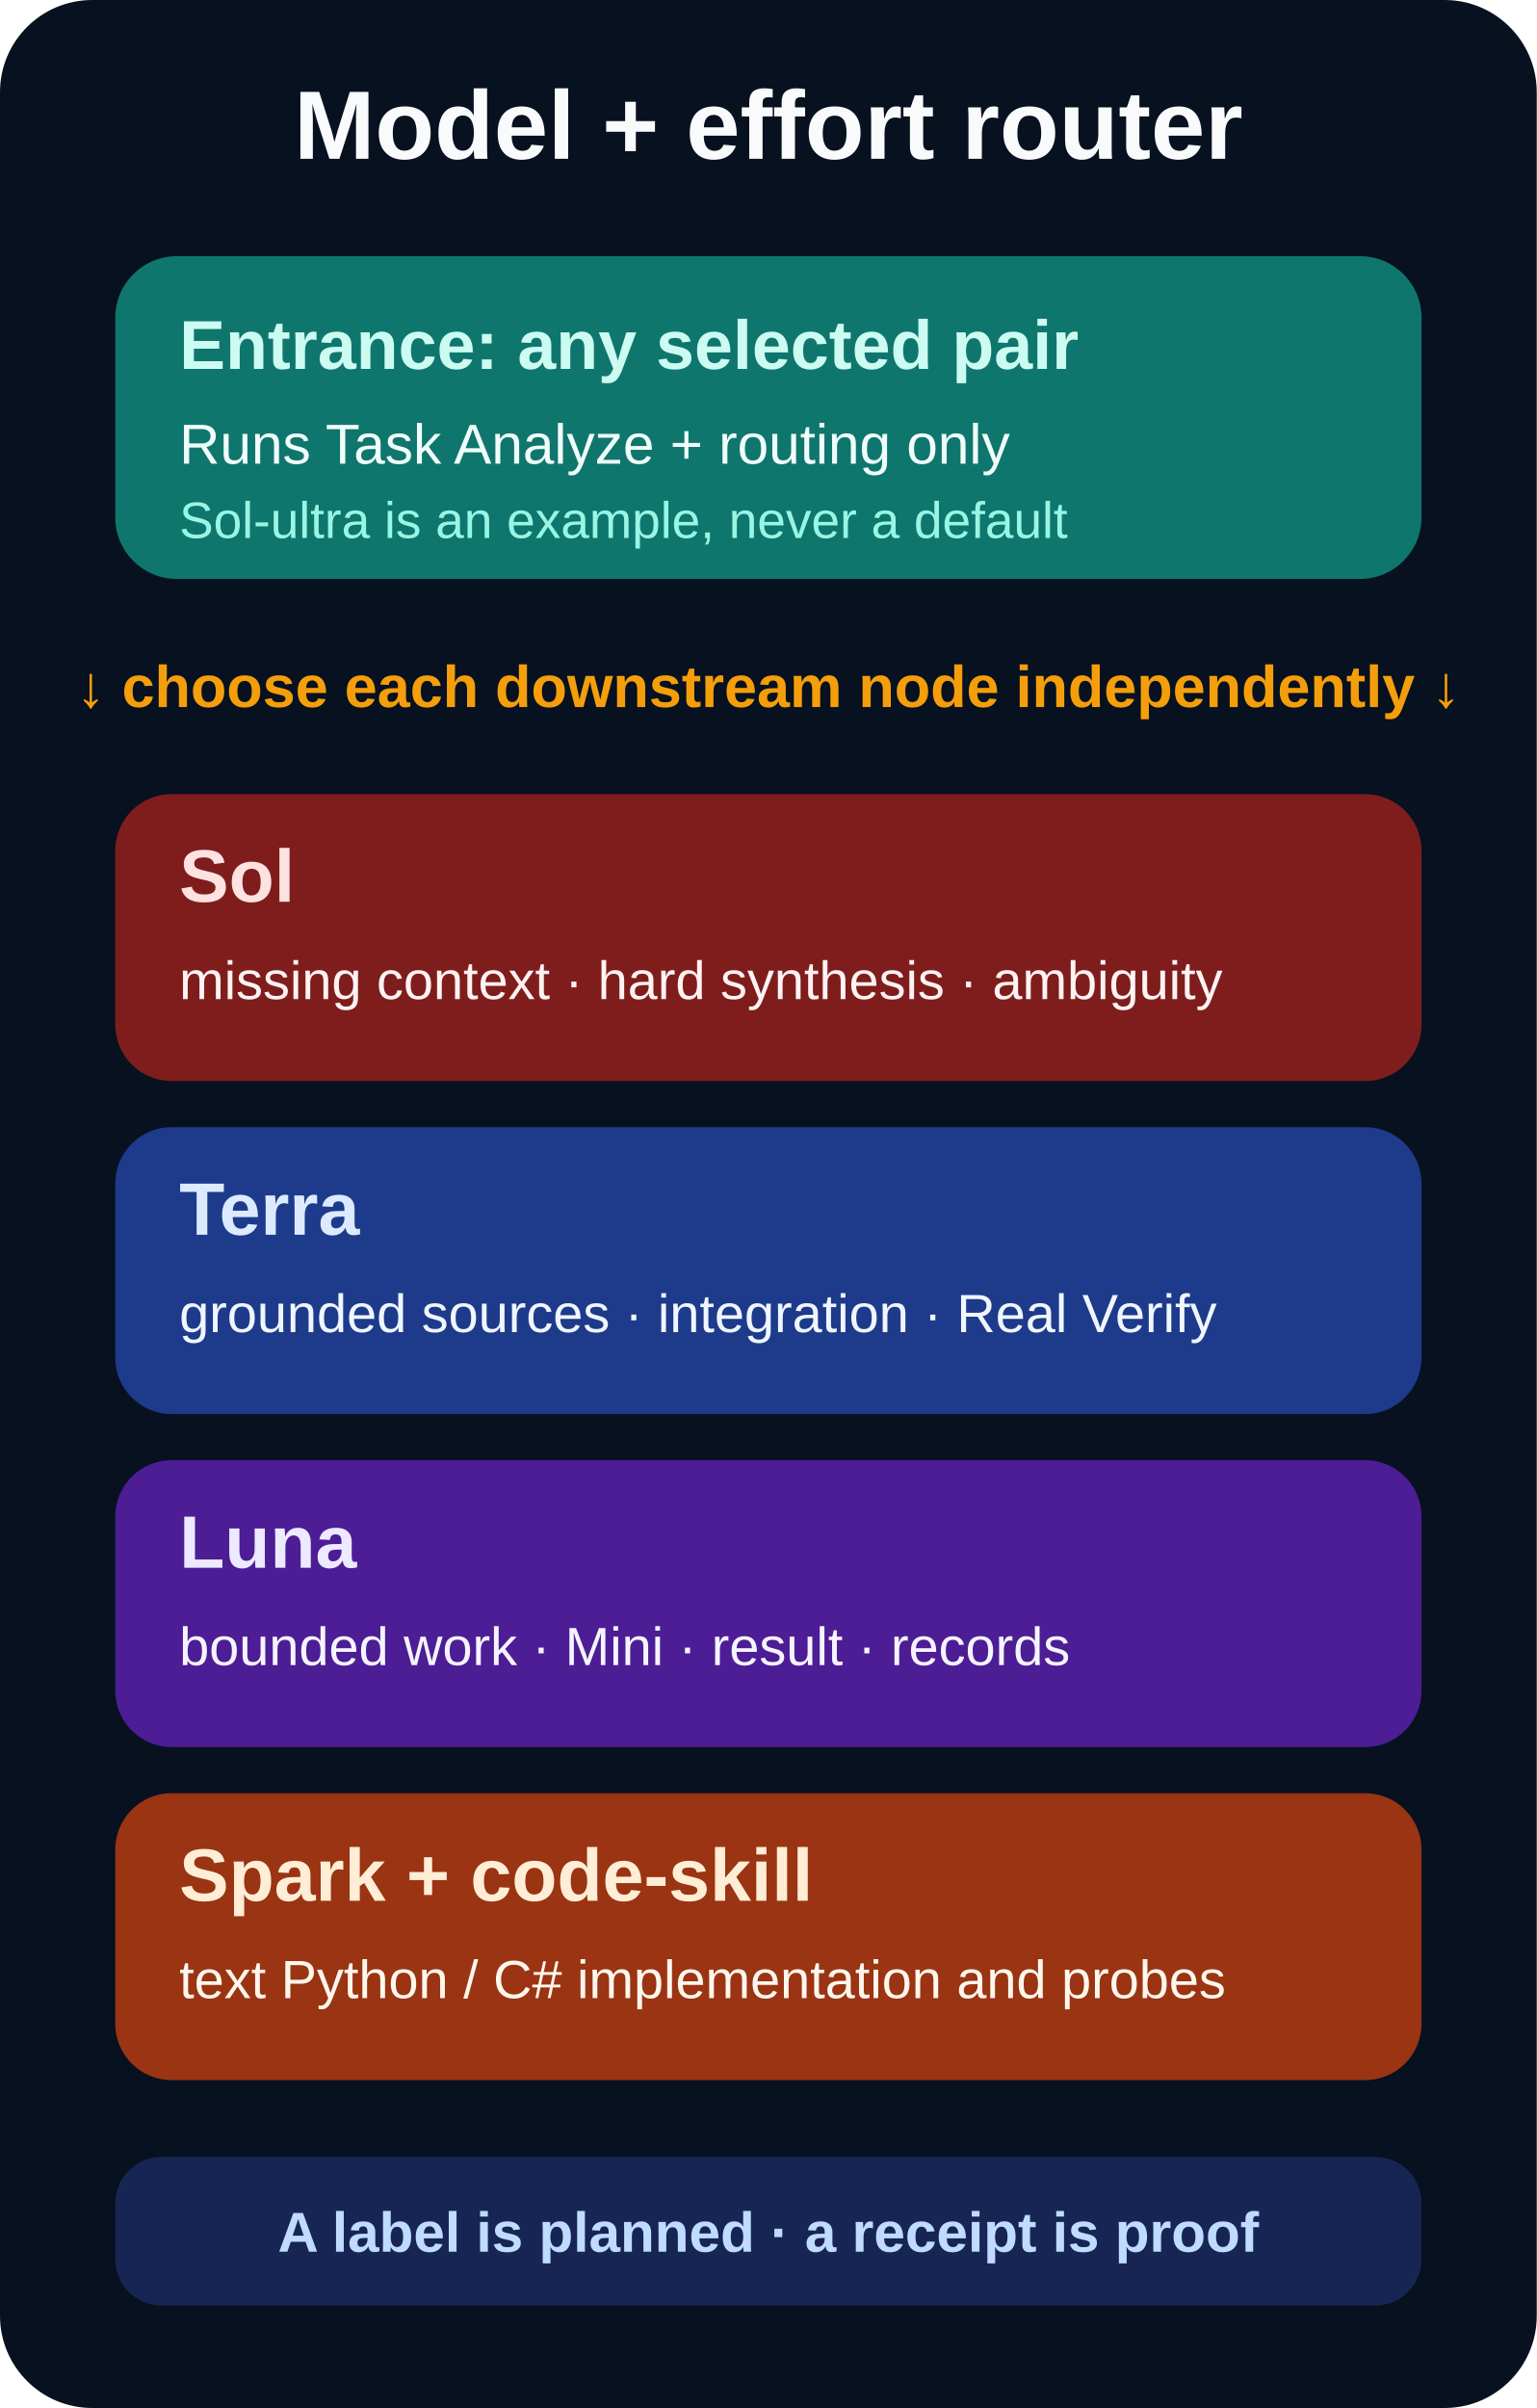
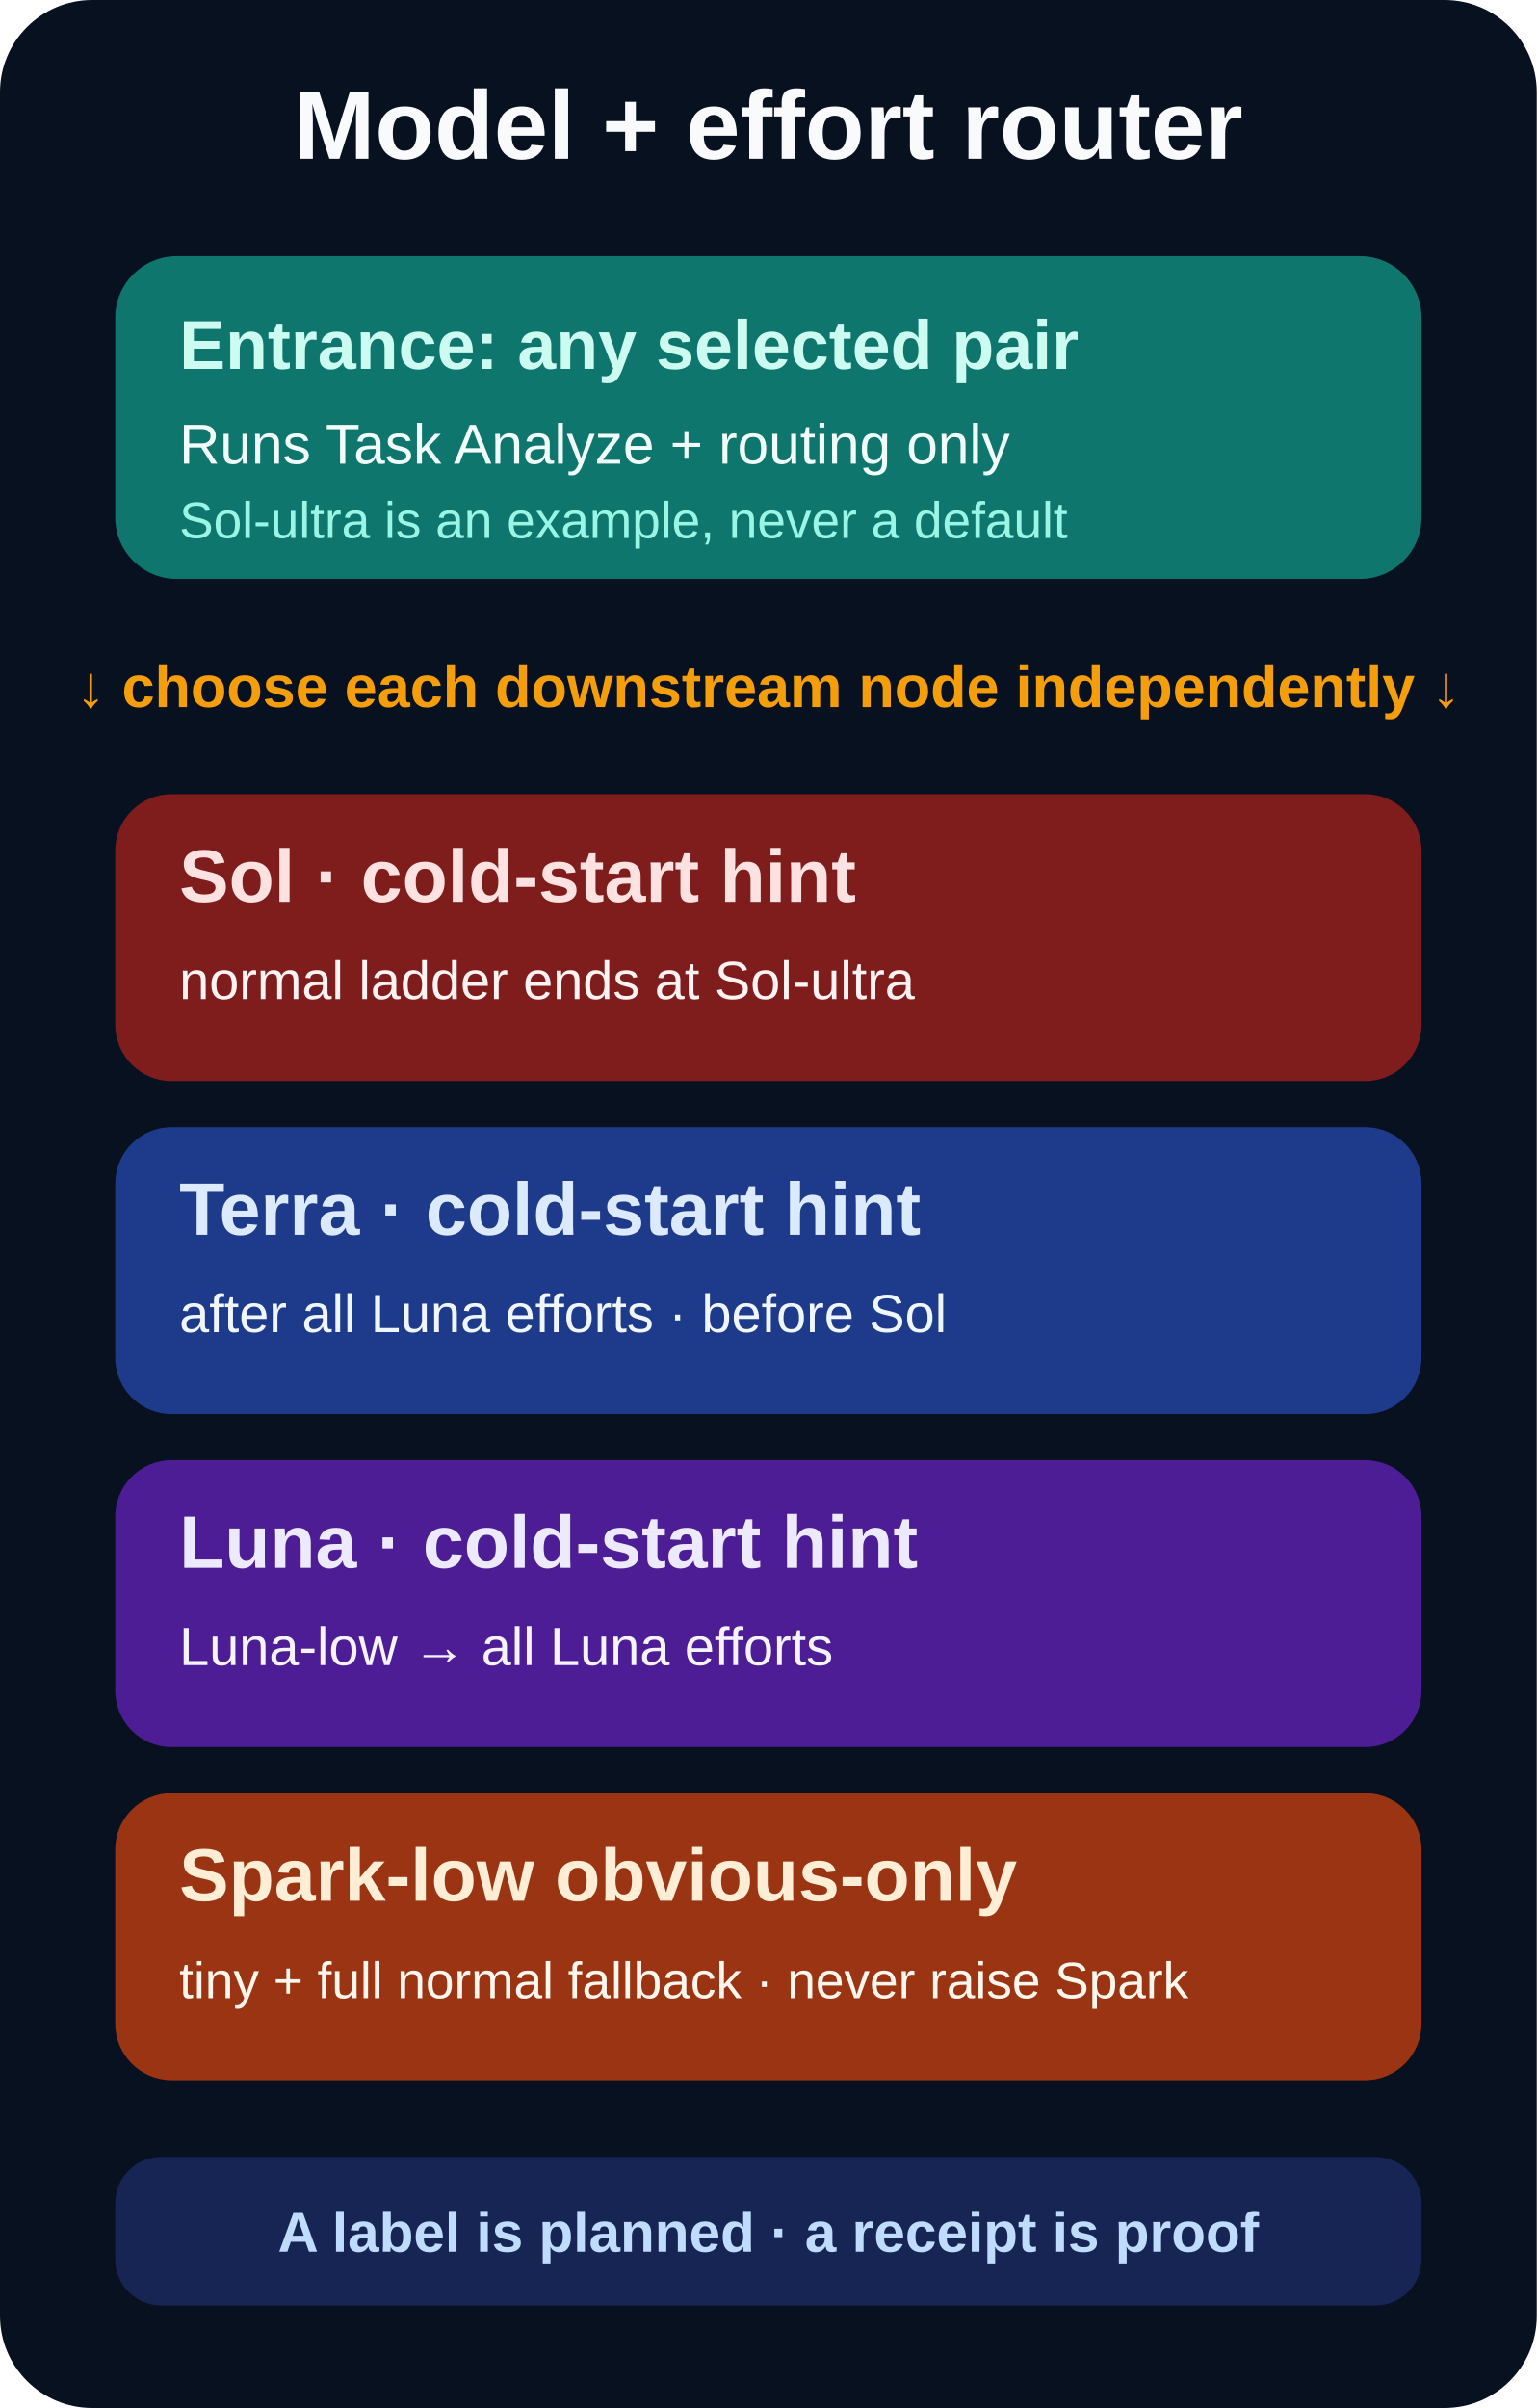
<svg xmlns="http://www.w3.org/2000/svg" role="img" aria-labelledby="title desc" viewBox="0 0 600 940">
  <rect width="600" height="940" rx="36" fill="#07111f" />
  <text x="300" y="62" text-anchor="middle" fill="#f8fafc" font-family="Arial, sans-serif" font-size="38" font-weight="700">Model + effort router</text>
  <g font-family="Arial, sans-serif">
    <rect x="45" y="100" width="510" height="126" rx="24" fill="#0f766e" />
    <text x="70" y="144" fill="#ccfbf1" font-size="27" font-weight="700">Entrance: any selected pair</text>
    <text x="70" y="181" fill="#f0fdfa" font-size="22">Runs Task Analyze + routing only</text>
    <text x="70" y="210" fill="#99f6e4" font-size="20">Sol-ultra is an example, never a default</text>
    <text x="300" y="276" text-anchor="middle" fill="#f59e0b" font-size="23" font-weight="700">↓ choose each downstream node independently ↓</text>
    <rect x="45" y="310" width="510" height="112" rx="22" fill="#7f1d1d" />
-     <text x="70" y="352" fill="#fee2e2" font-size="29" font-weight="700">Sol</text>
-     <text x="70" y="390" fill="#fef2f2" font-size="21">missing context · hard synthesis · ambiguity</text>
+     <text x="70" y="352" fill="#fee2e2" font-size="29" font-weight="700">Sol · cold-start hint</text>
+     <text x="70" y="390" fill="#fef2f2" font-size="21">normal ladder ends at Sol-ultra</text>
    <rect x="45" y="440" width="510" height="112" rx="22" fill="#1e3a8a" />
-     <text x="70" y="482" fill="#dbeafe" font-size="29" font-weight="700">Terra</text>
-     <text x="70" y="520" fill="#eff6ff" font-size="21">grounded sources · integration · Real Verify</text>
+     <text x="70" y="482" fill="#dbeafe" font-size="29" font-weight="700">Terra · cold-start hint</text>
+     <text x="70" y="520" fill="#eff6ff" font-size="21">after all Luna efforts · before Sol</text>
    <rect x="45" y="570" width="510" height="112" rx="22" fill="#4c1d95" />
-     <text x="70" y="612" fill="#ede9fe" font-size="29" font-weight="700">Luna</text>
-     <text x="70" y="650" fill="#f5f3ff" font-size="21">bounded work · Mini · result · records</text>
+     <text x="70" y="612" fill="#ede9fe" font-size="29" font-weight="700">Luna · cold-start hint</text>
+     <text x="70" y="650" fill="#f5f3ff" font-size="21">Luna-low → all Luna efforts</text>
    <rect x="45" y="700" width="510" height="112" rx="22" fill="#9a3412" />
-     <text x="70" y="742" fill="#ffedd5" font-size="29" font-weight="700">Spark + code-skill</text>
-     <text x="70" y="780" fill="#fff7ed" font-size="21">text Python / C# implementation and probes</text>
+     <text x="70" y="742" fill="#ffedd5" font-size="29" font-weight="700">Spark-low obvious-only</text>
+     <text x="70" y="780" fill="#fff7ed" font-size="20">tiny + full normal fallback · never raise Spark</text>
    <rect x="45" y="842" width="510" height="58" rx="18" fill="#172554" />
    <text x="300" y="879" text-anchor="middle" fill="#bfdbfe" font-size="22" font-weight="700">A label is planned · a receipt is proof</text>
  </g>
</svg>
